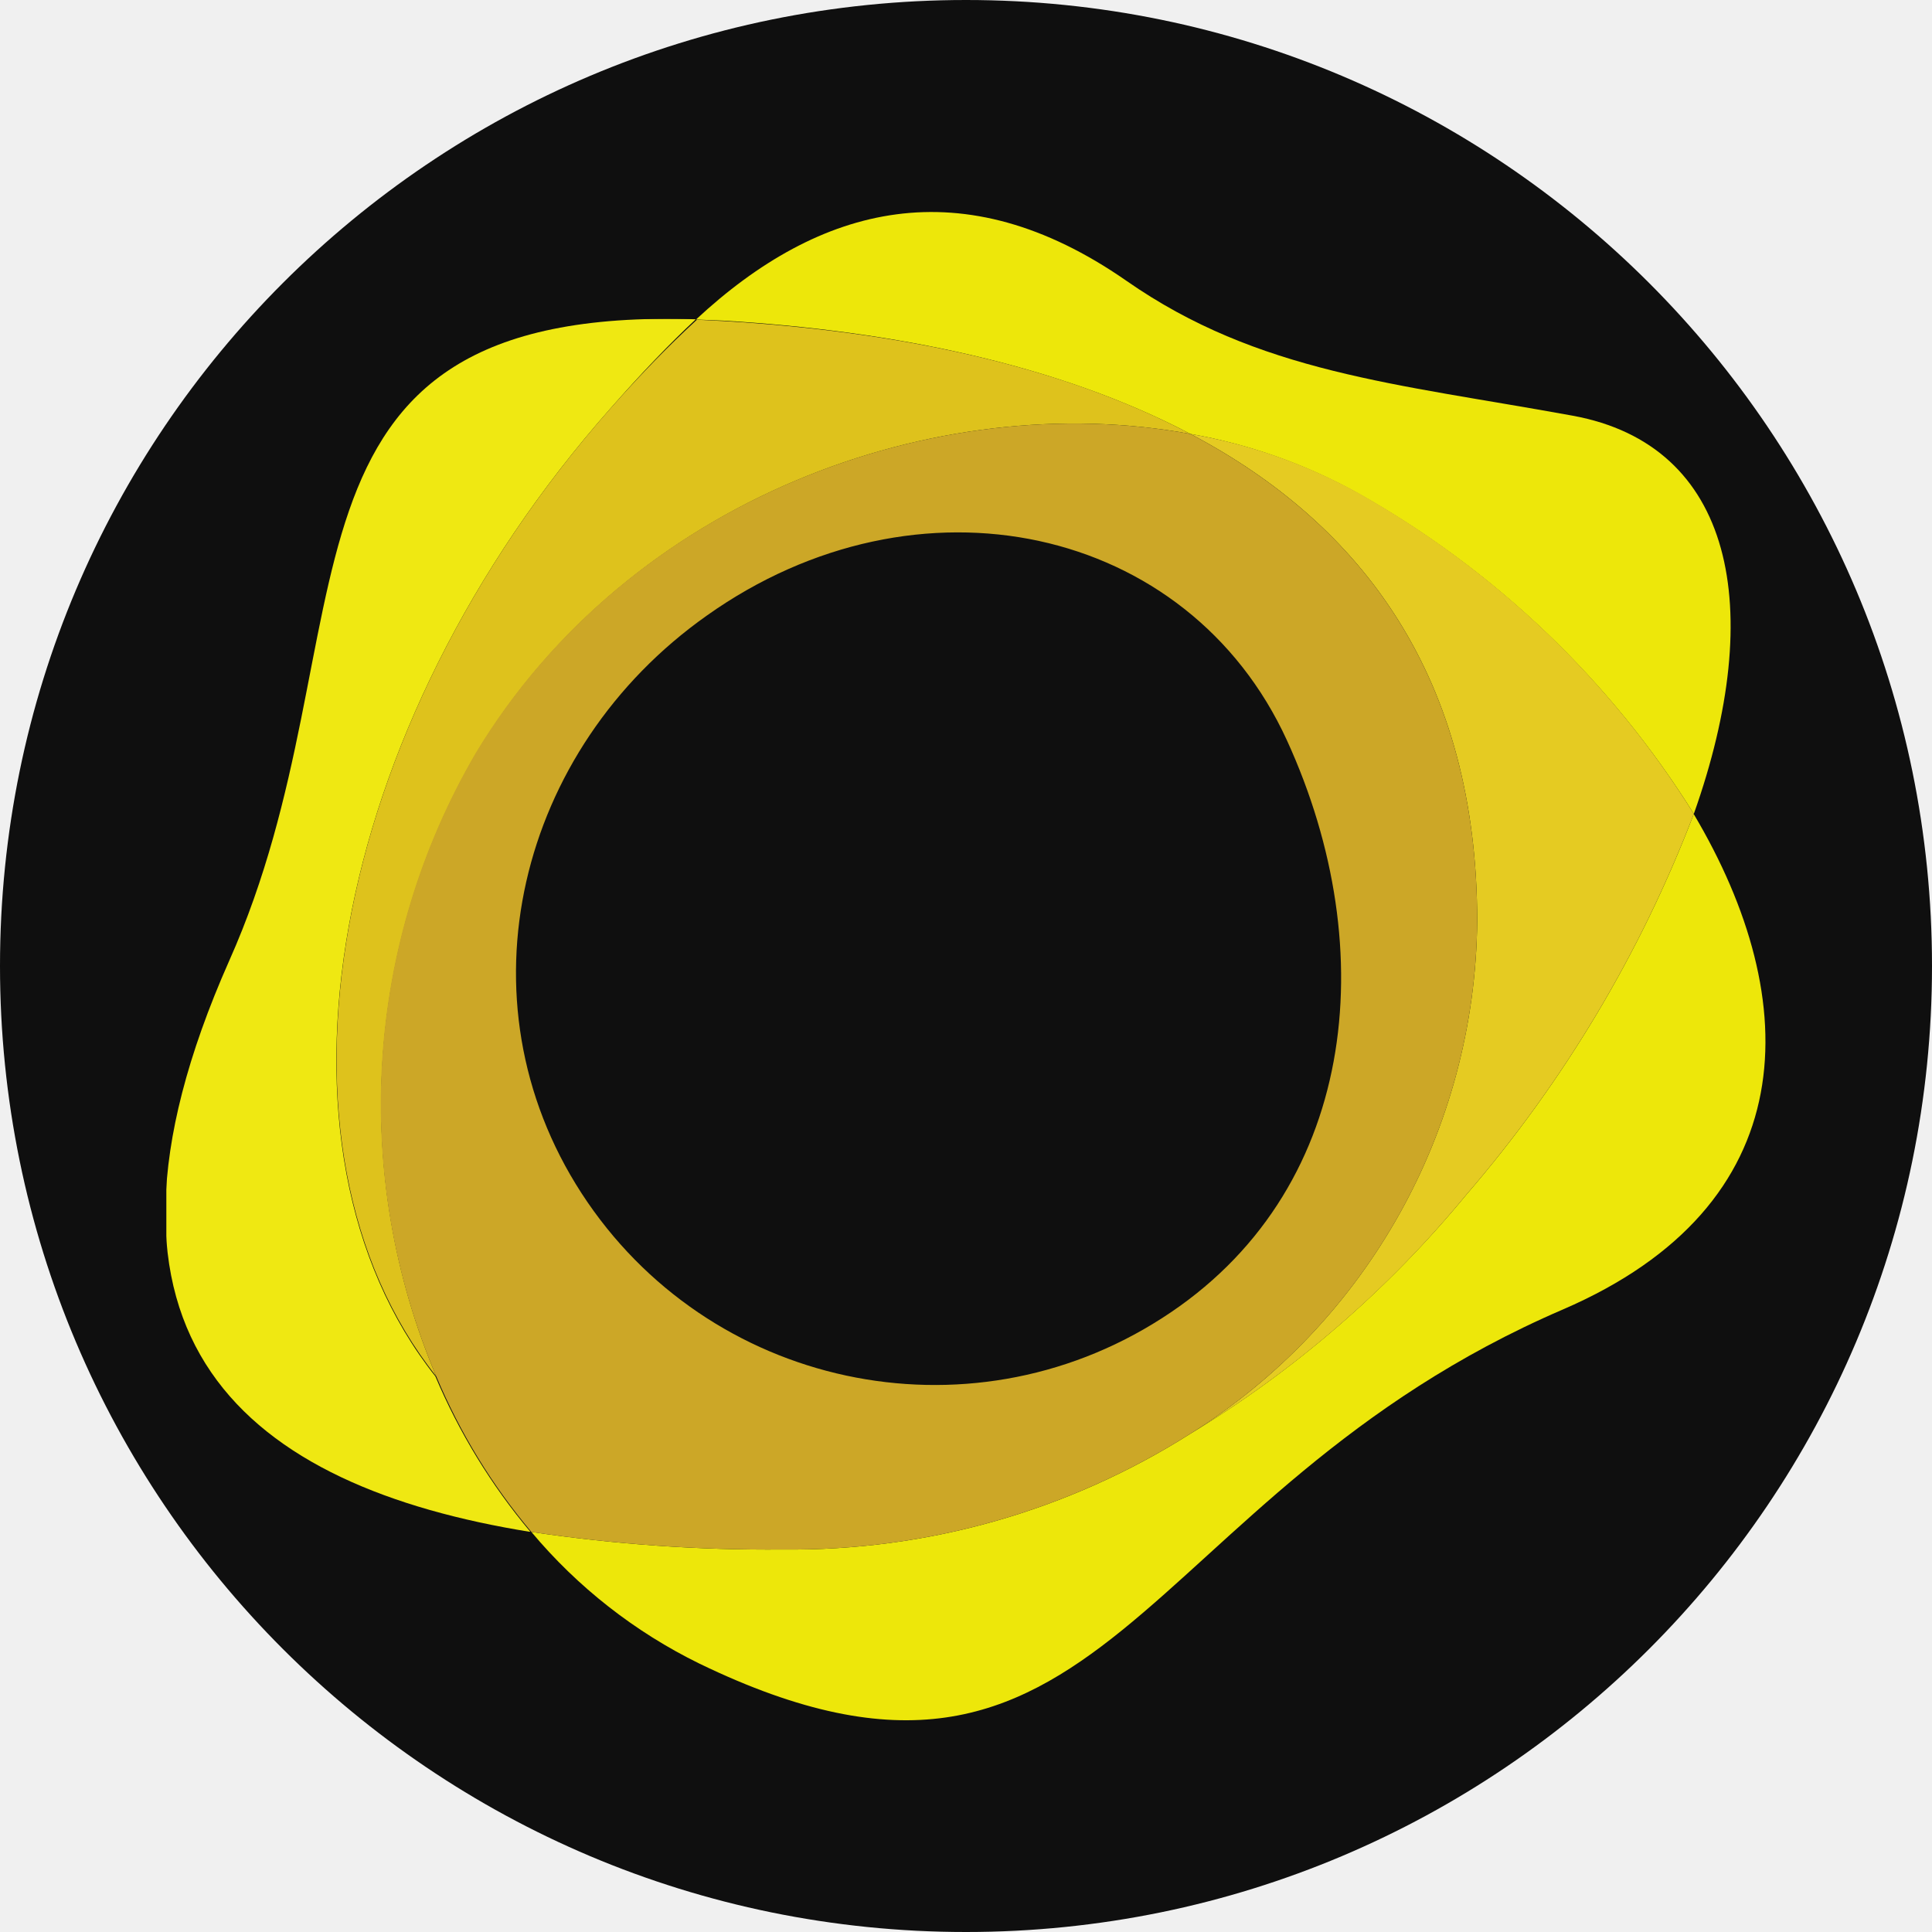
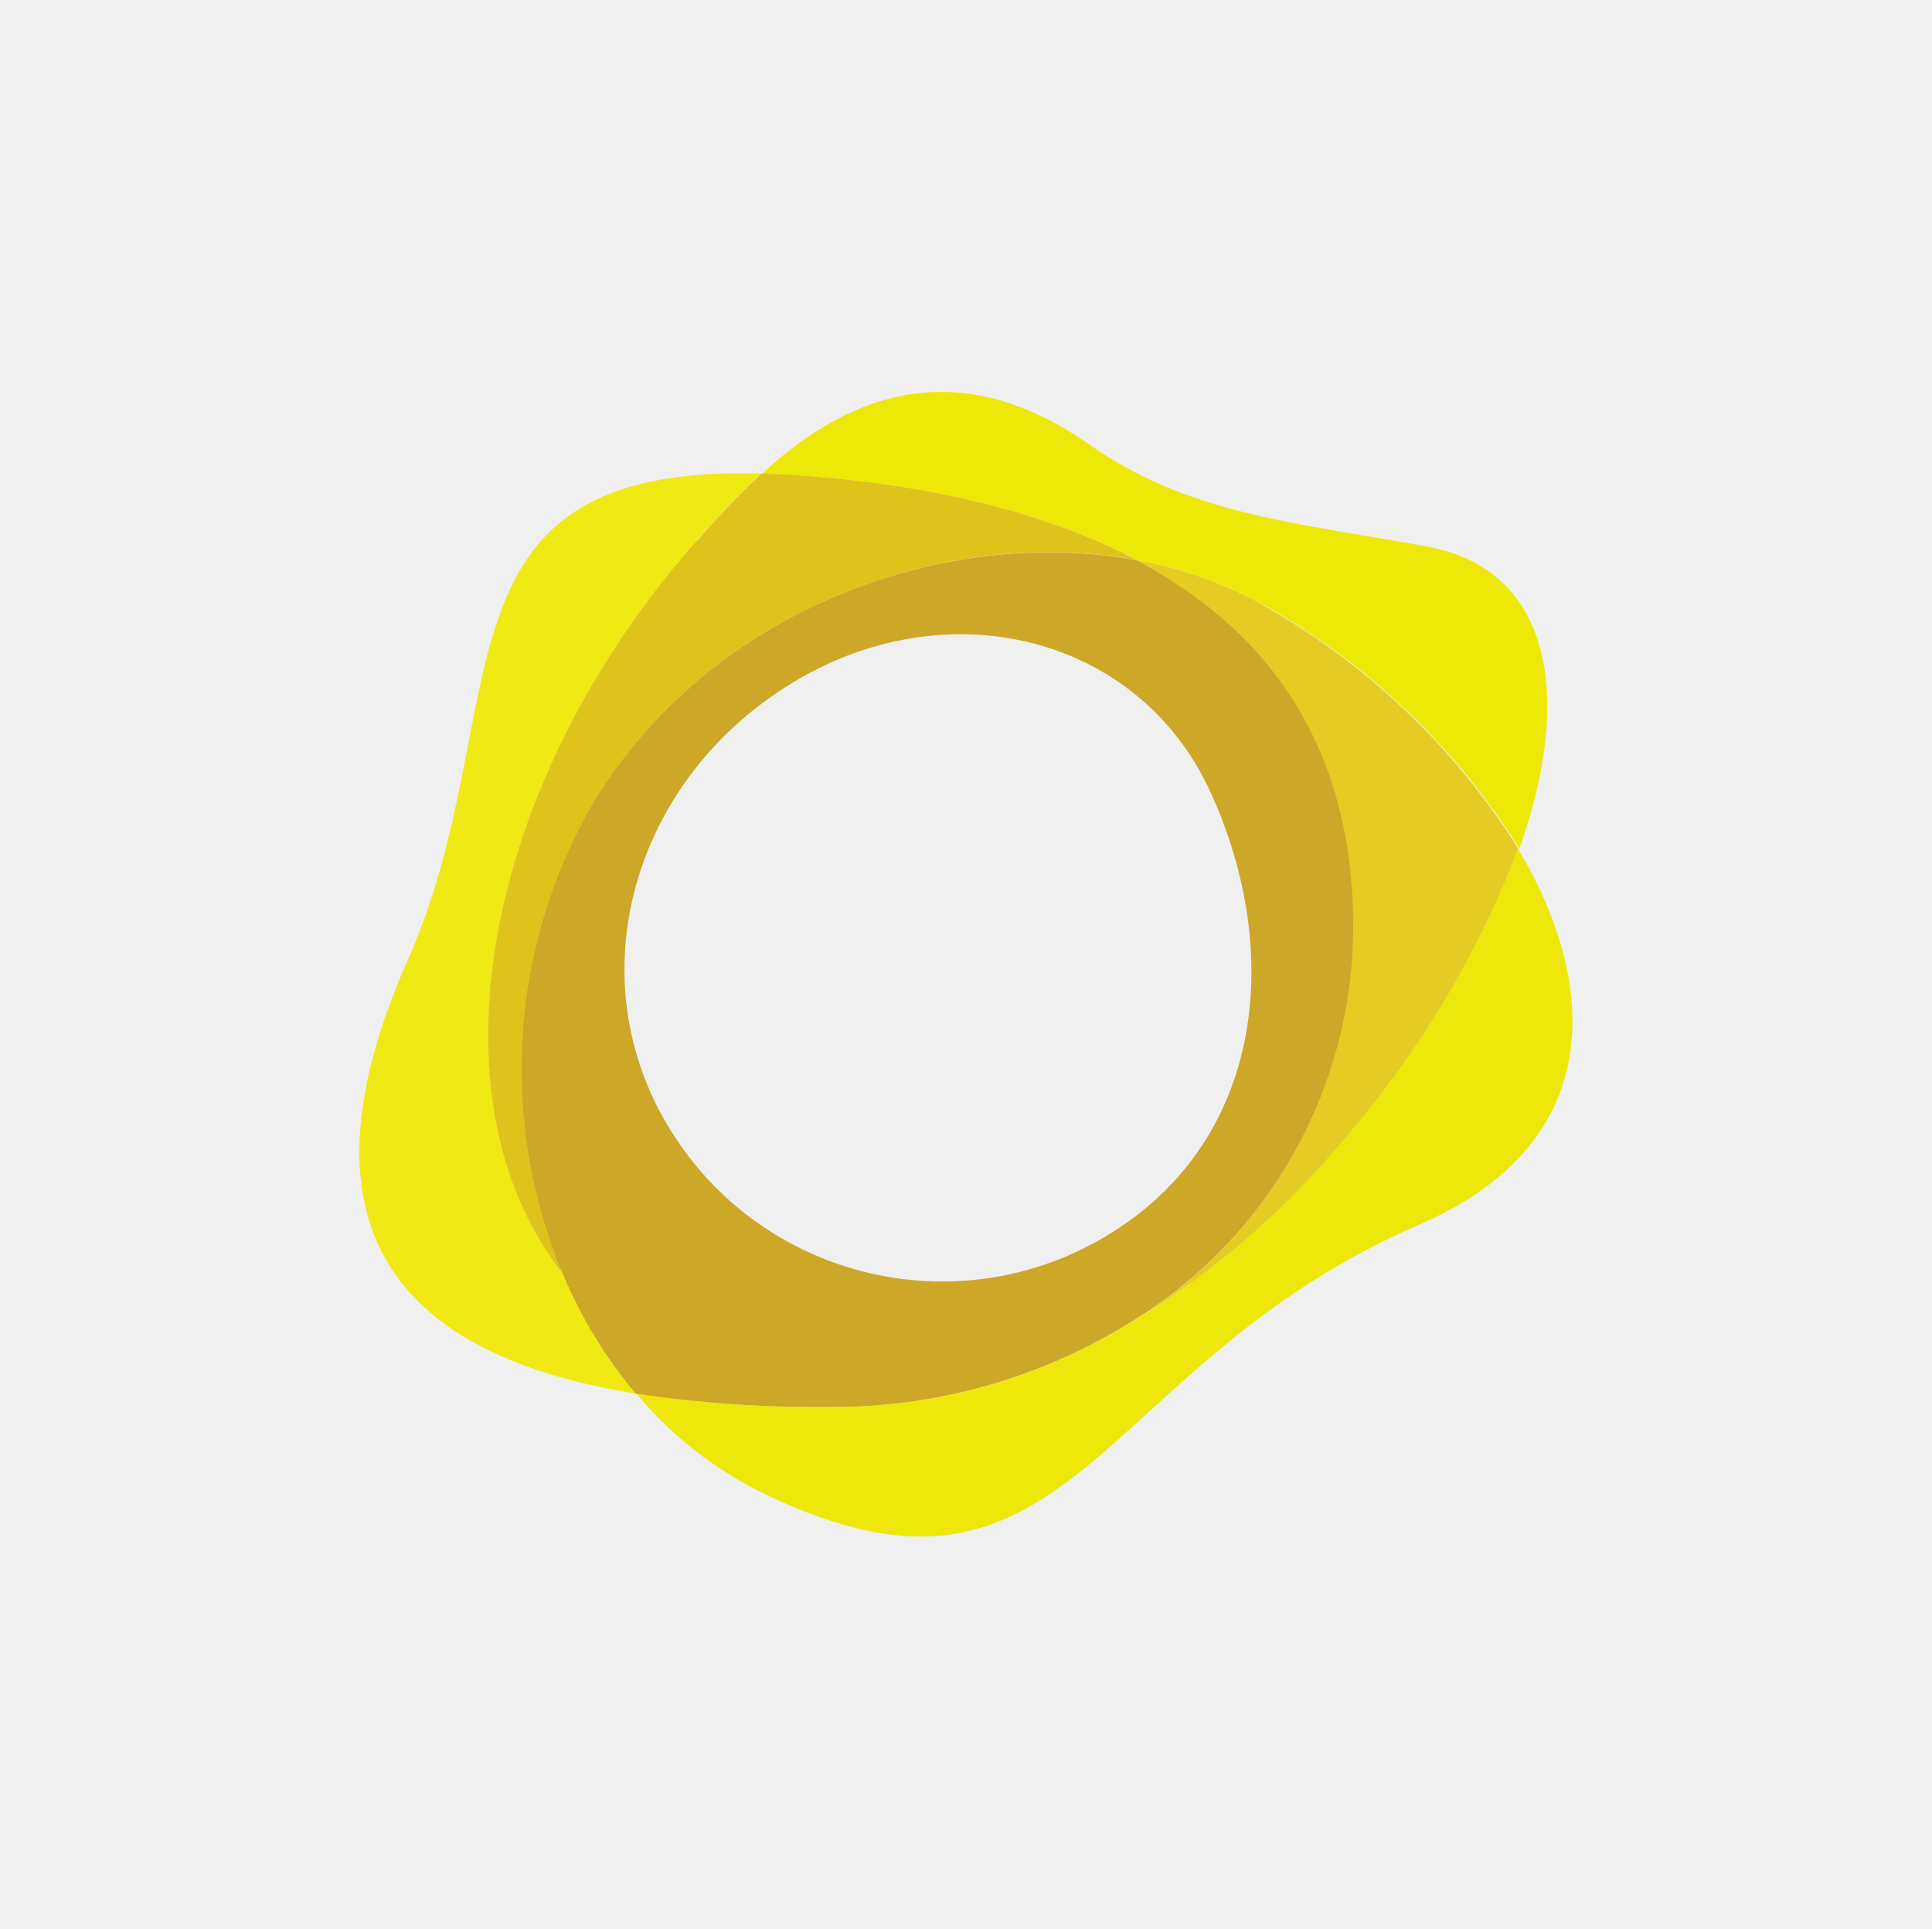
- <svg xmlns="http://www.w3.org/2000/svg" viewBox="0 0 100 100">
-   <circle cx="50" cy="50" r="50" fill="#0f0f0f" />
-   <g transform="translate(8.61 10.96) scale(1.15)">
-     <defs>
-       <mask id="paxg-mask" maskUnits="userSpaceOnUse" x="0" y="4.82" width="23.84" height="54.6">
-         <polygon points="0 4.82 23.84 4.82 23.84 59.42 0 59.42 0 4.82" fill="#fff" fill-rule="evenodd" />
-       </mask>
-     </defs>
-     <g style="mask:url(#paxg-mask)">
-       <path d="M20,8.84c1.37-1.56,2.63-2.88,3.83-4-20.26-.65-14.36,14-21,28.87-7.6,17.14.9,23.67,13.56,25.71a27.56,27.56,0,0,1-4.28-7C3.94,42.09,7.25,23.26,20,8.84" fill="#efe812" />
+ <svg xmlns="http://www.w3.org/2000/svg" viewBox="0 0 121 120.77">
+   <defs>
+     <style>.cls-1{fill:#f0e914;}.cls-2{fill:#ede80a;}.cls-3{fill:#eee809;}.cls-4{fill:#dfc31c;}.cls-5{fill:#e6cb23;}.cls-6{fill:#cda727;}.cls-7{fill:none;}</style>
+   </defs>
+   <g id="Layer_2" data-name="Layer 2">
+     <g id="Layer_1-2" data-name="Layer 1">
+       <path class="cls-1" d="M43.62,33.88a58.21,58.21,0,0,1,4.05-4.22C26.28,29,32.5,44.43,25.53,60.14c-8,18.09.95,25,14.32,27.14a28.86,28.86,0,0,1-4.52-7.39c-8.67-10.91-5.18-30.78,8.29-46" />
+       <path class="cls-2" d="M95.09,53.15A61.19,61.19,0,0,1,84.28,71.24,51.62,51.62,0,0,1,71.16,82.61a35.35,35.35,0,0,1-19.36,5.5,76.28,76.28,0,0,1-11.95-.83,24.27,24.27,0,0,0,8,6.26c19.34,9.35,20.56-8,41-16.83,11.48-4.95,11.53-14.63,6.22-23.56" />
+       <path class="cls-3" d="M71.16,35.08a25.45,25.45,0,0,1,8,2.82,44.79,44.79,0,0,1,16,15.25c3.48-9.81,1.86-17.52-5.76-18.92-8.38-1.53-14.93-2-21.22-6.42-7.75-5.41-14.55-3.62-20.44,1.85l1.27.05c8.18.49,16,2.08,22.22,5.37" />
+       <path class="cls-4" d="M43.62,33.88c-13.47,15.23-17,35.1-8.29,46a33.14,33.14,0,0,1,1.86-29.62c7.3-12.11,22-17.39,34-15.19-6.23-3.29-14-4.88-22.21-5.37l-1.28-.05a58.21,58.21,0,0,0-4.05,4.22" />
+       <path class="cls-5" d="M79.14,37.9a25.45,25.45,0,0,0-8-2.82c8.2,4.33,13.66,11.6,13.59,23.19A29,29,0,0,1,71.16,82.61,51.62,51.62,0,0,0,84.28,71.24,61,61,0,0,0,95.09,53.15a44.79,44.79,0,0,0-16-15.25" />
+       <path class="cls-6" d="M71.16,35.08c-12-2.2-26.67,3.08-34,15.19a33.14,33.14,0,0,0-1.86,29.62,28.86,28.86,0,0,0,4.52,7.39,76.28,76.28,0,0,0,11.95.83,35.35,35.35,0,0,0,19.36-5.5A29,29,0,0,0,84.75,58.26c.07-11.58-5.39-18.85-13.59-23.18m-1.35,42a20,20,0,0,1-27.58-5.93c-6-9.22-3-21.1,6-27.47,10-7.13,22.89-4.32,27.58,5.92,4.57,10,3.31,21.53-6,27.48" />
+       <rect class="cls-7" width="121" height="120.77" />
    </g>
-     <path d="M68.75,27.1A57.87,57.87,0,0,1,58.52,44.23,49.09,49.09,0,0,1,46.09,55a33.56,33.56,0,0,1-18.34,5.21,72.2,72.2,0,0,1-11.32-.79A23.14,23.14,0,0,0,24,65.35c18.32,8.86,19.47-7.59,38.85-15.94,10.88-4.69,10.92-13.85,5.89-22.31" fill="#ede70a" />
-     <path d="M46.09,10a24.07,24.07,0,0,1,7.56,2.68A42.17,42.17,0,0,1,68.75,27.1c3.3-9.3,1.76-16.6-5.45-17.92C55.36,7.73,49.16,7.26,43.2,3.1,35.86-2,29.42-.34,23.84,4.85l1.21.05c7.74.46,15.14,2,21,5.08" fill="#ede70a" />
-     <path d="M20,8.84C7.25,23.26,3.94,42.09,12.15,52.42a31.36,31.36,0,0,1,1.77-28C20.83,12.9,34.7,7.9,46.09,10c-5.9-3.12-13.3-4.62-21-5.08l-1.21-.06C22.64,6,21.38,7.28,20,8.84" fill="#dec21c" />
-     <path d="M53.65,12.66A24.07,24.07,0,0,0,46.09,10C53.85,14.08,59,21,59,31.94A27.53,27.53,0,0,1,46.09,55,48.89,48.89,0,0,0,58.52,44.23,57.87,57.87,0,0,0,68.75,27.1a42.17,42.17,0,0,0-15.1-14.44" fill="#e5cb22" />
-     <path d="M46.09,10C34.7,7.9,20.83,12.9,13.92,24.37a31.33,31.33,0,0,0-1.77,28.05,27.28,27.28,0,0,0,4.28,7,72.2,72.2,0,0,0,11.32.79A33.56,33.56,0,0,0,46.09,55,27.52,27.52,0,0,0,59,31.94C59,21,53.85,14.08,46.09,10m-1.28,39.8a18.94,18.94,0,0,1-26.12-5.62c-5.66-8.73-2.86-20,5.63-26,9.5-6.75,21.68-4.09,26.12,5.62,4.33,9.46,3.14,20.39-5.63,26" fill="#cca727" />
  </g>
</svg>
